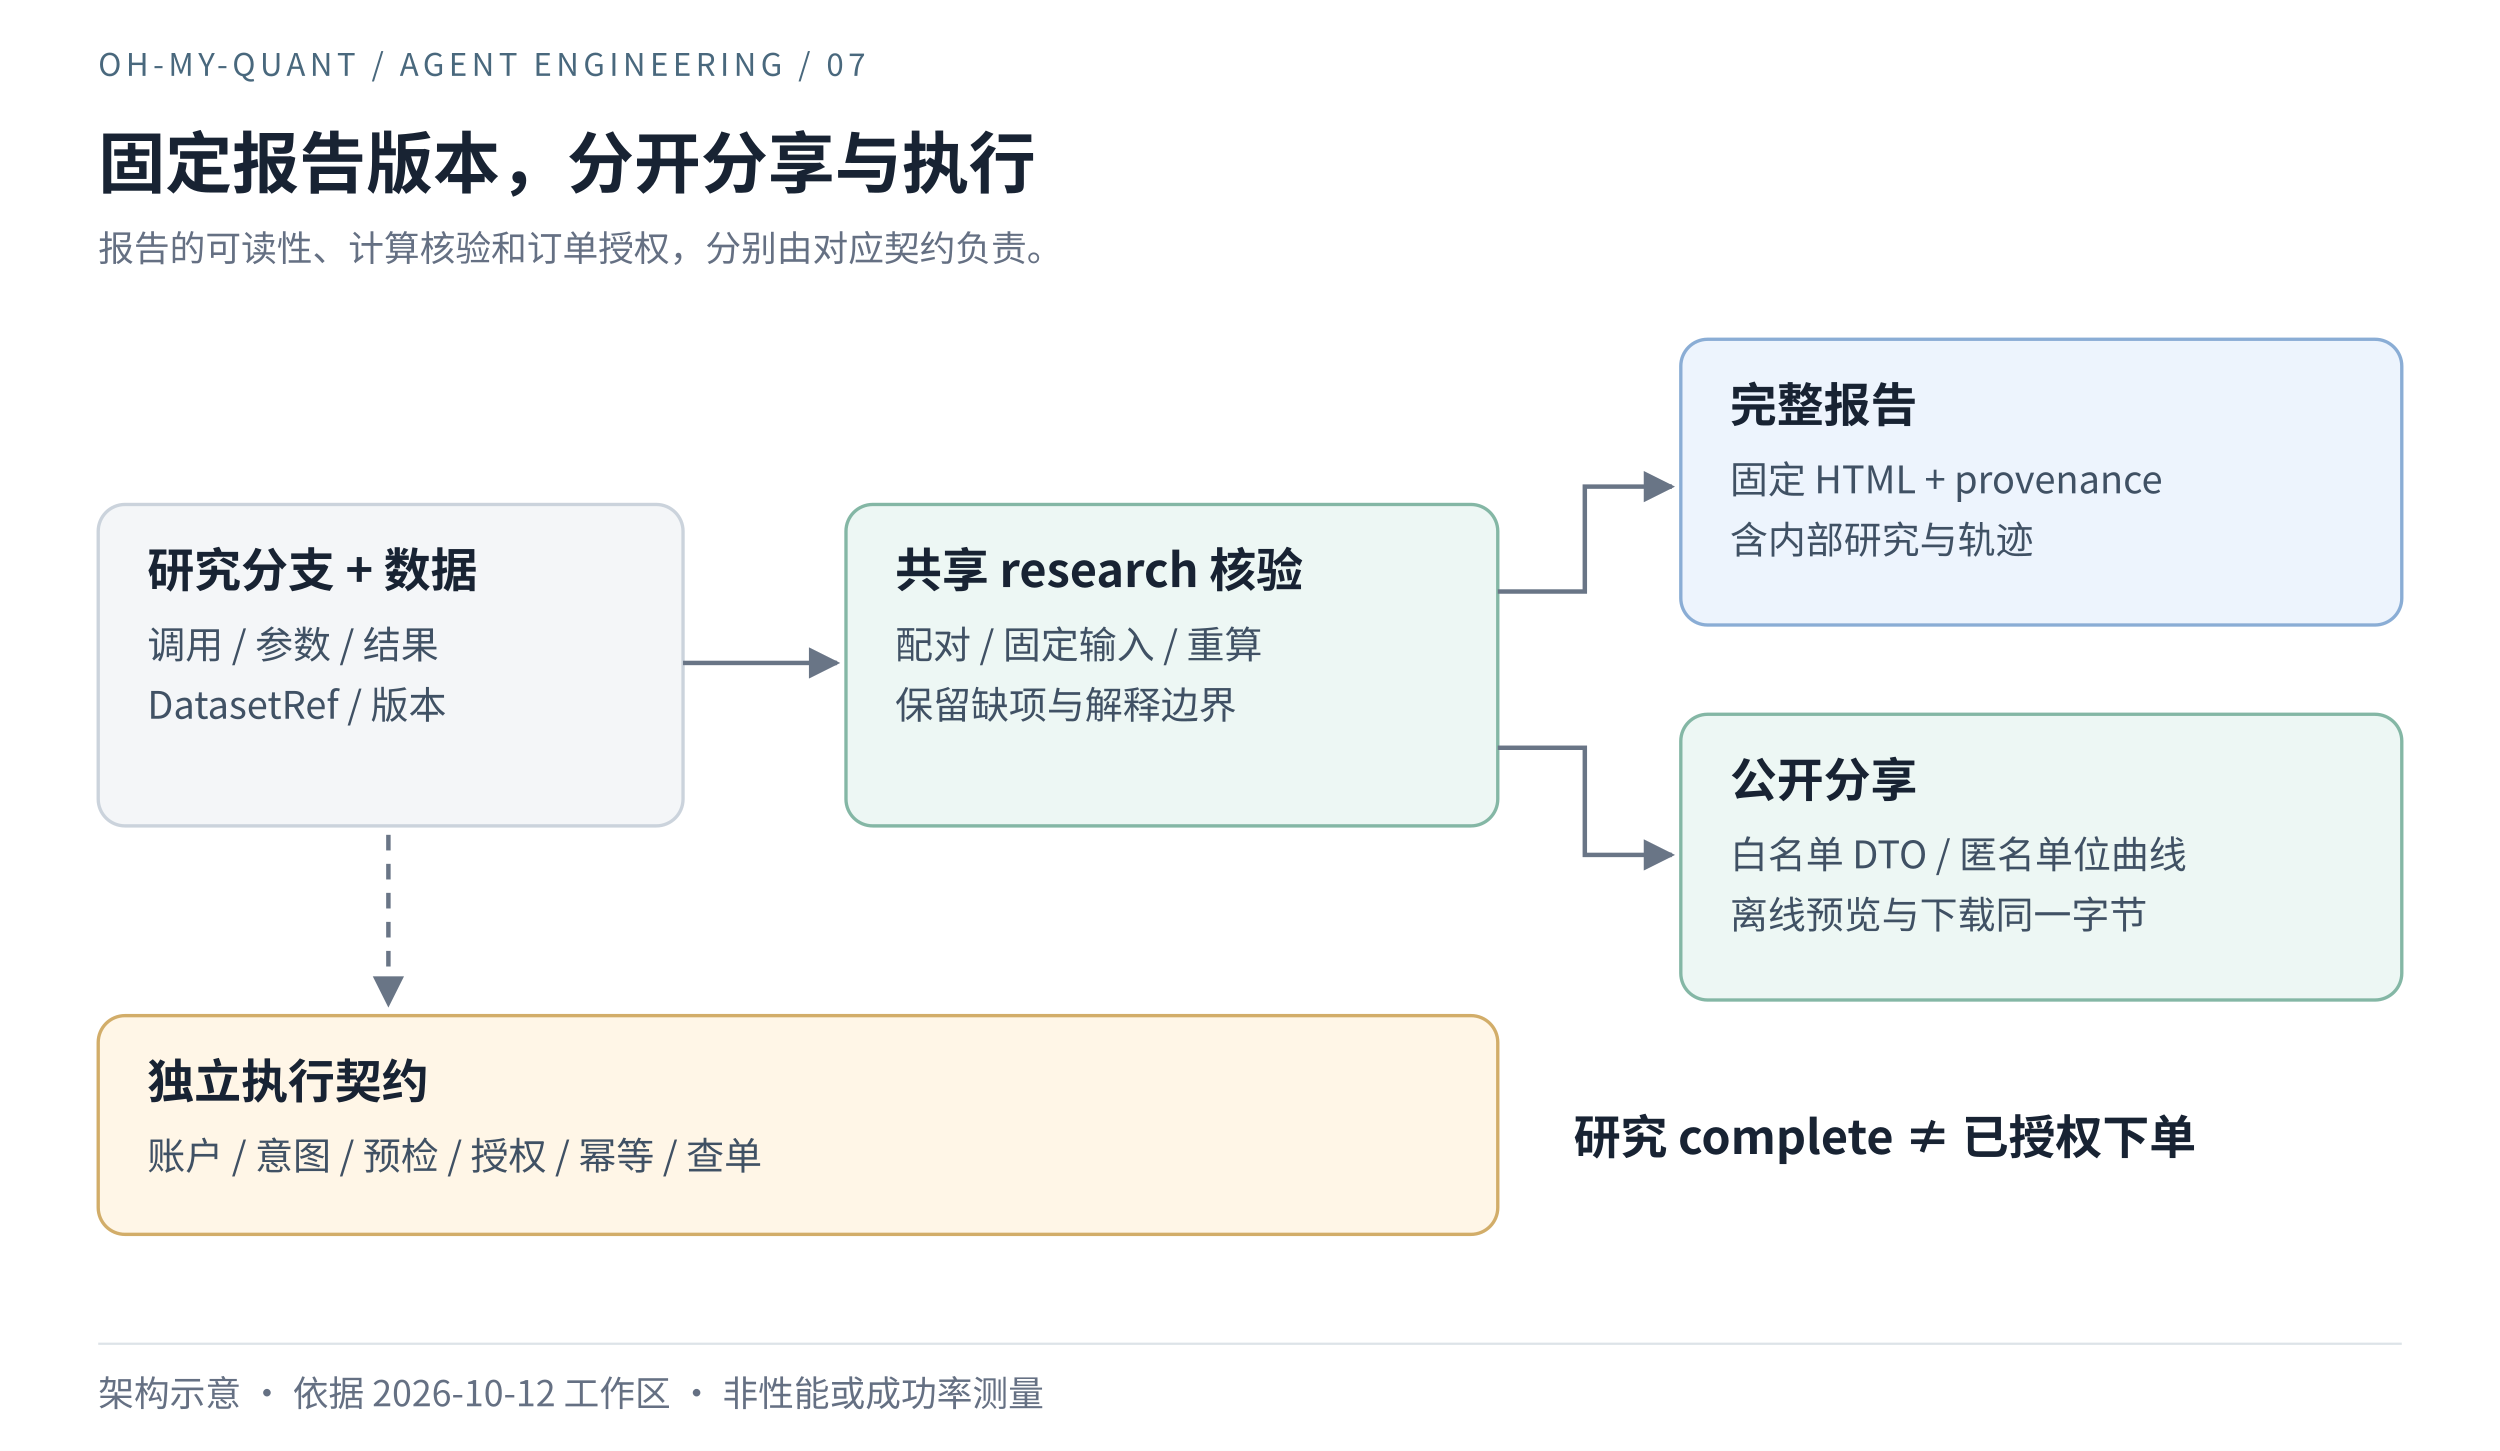
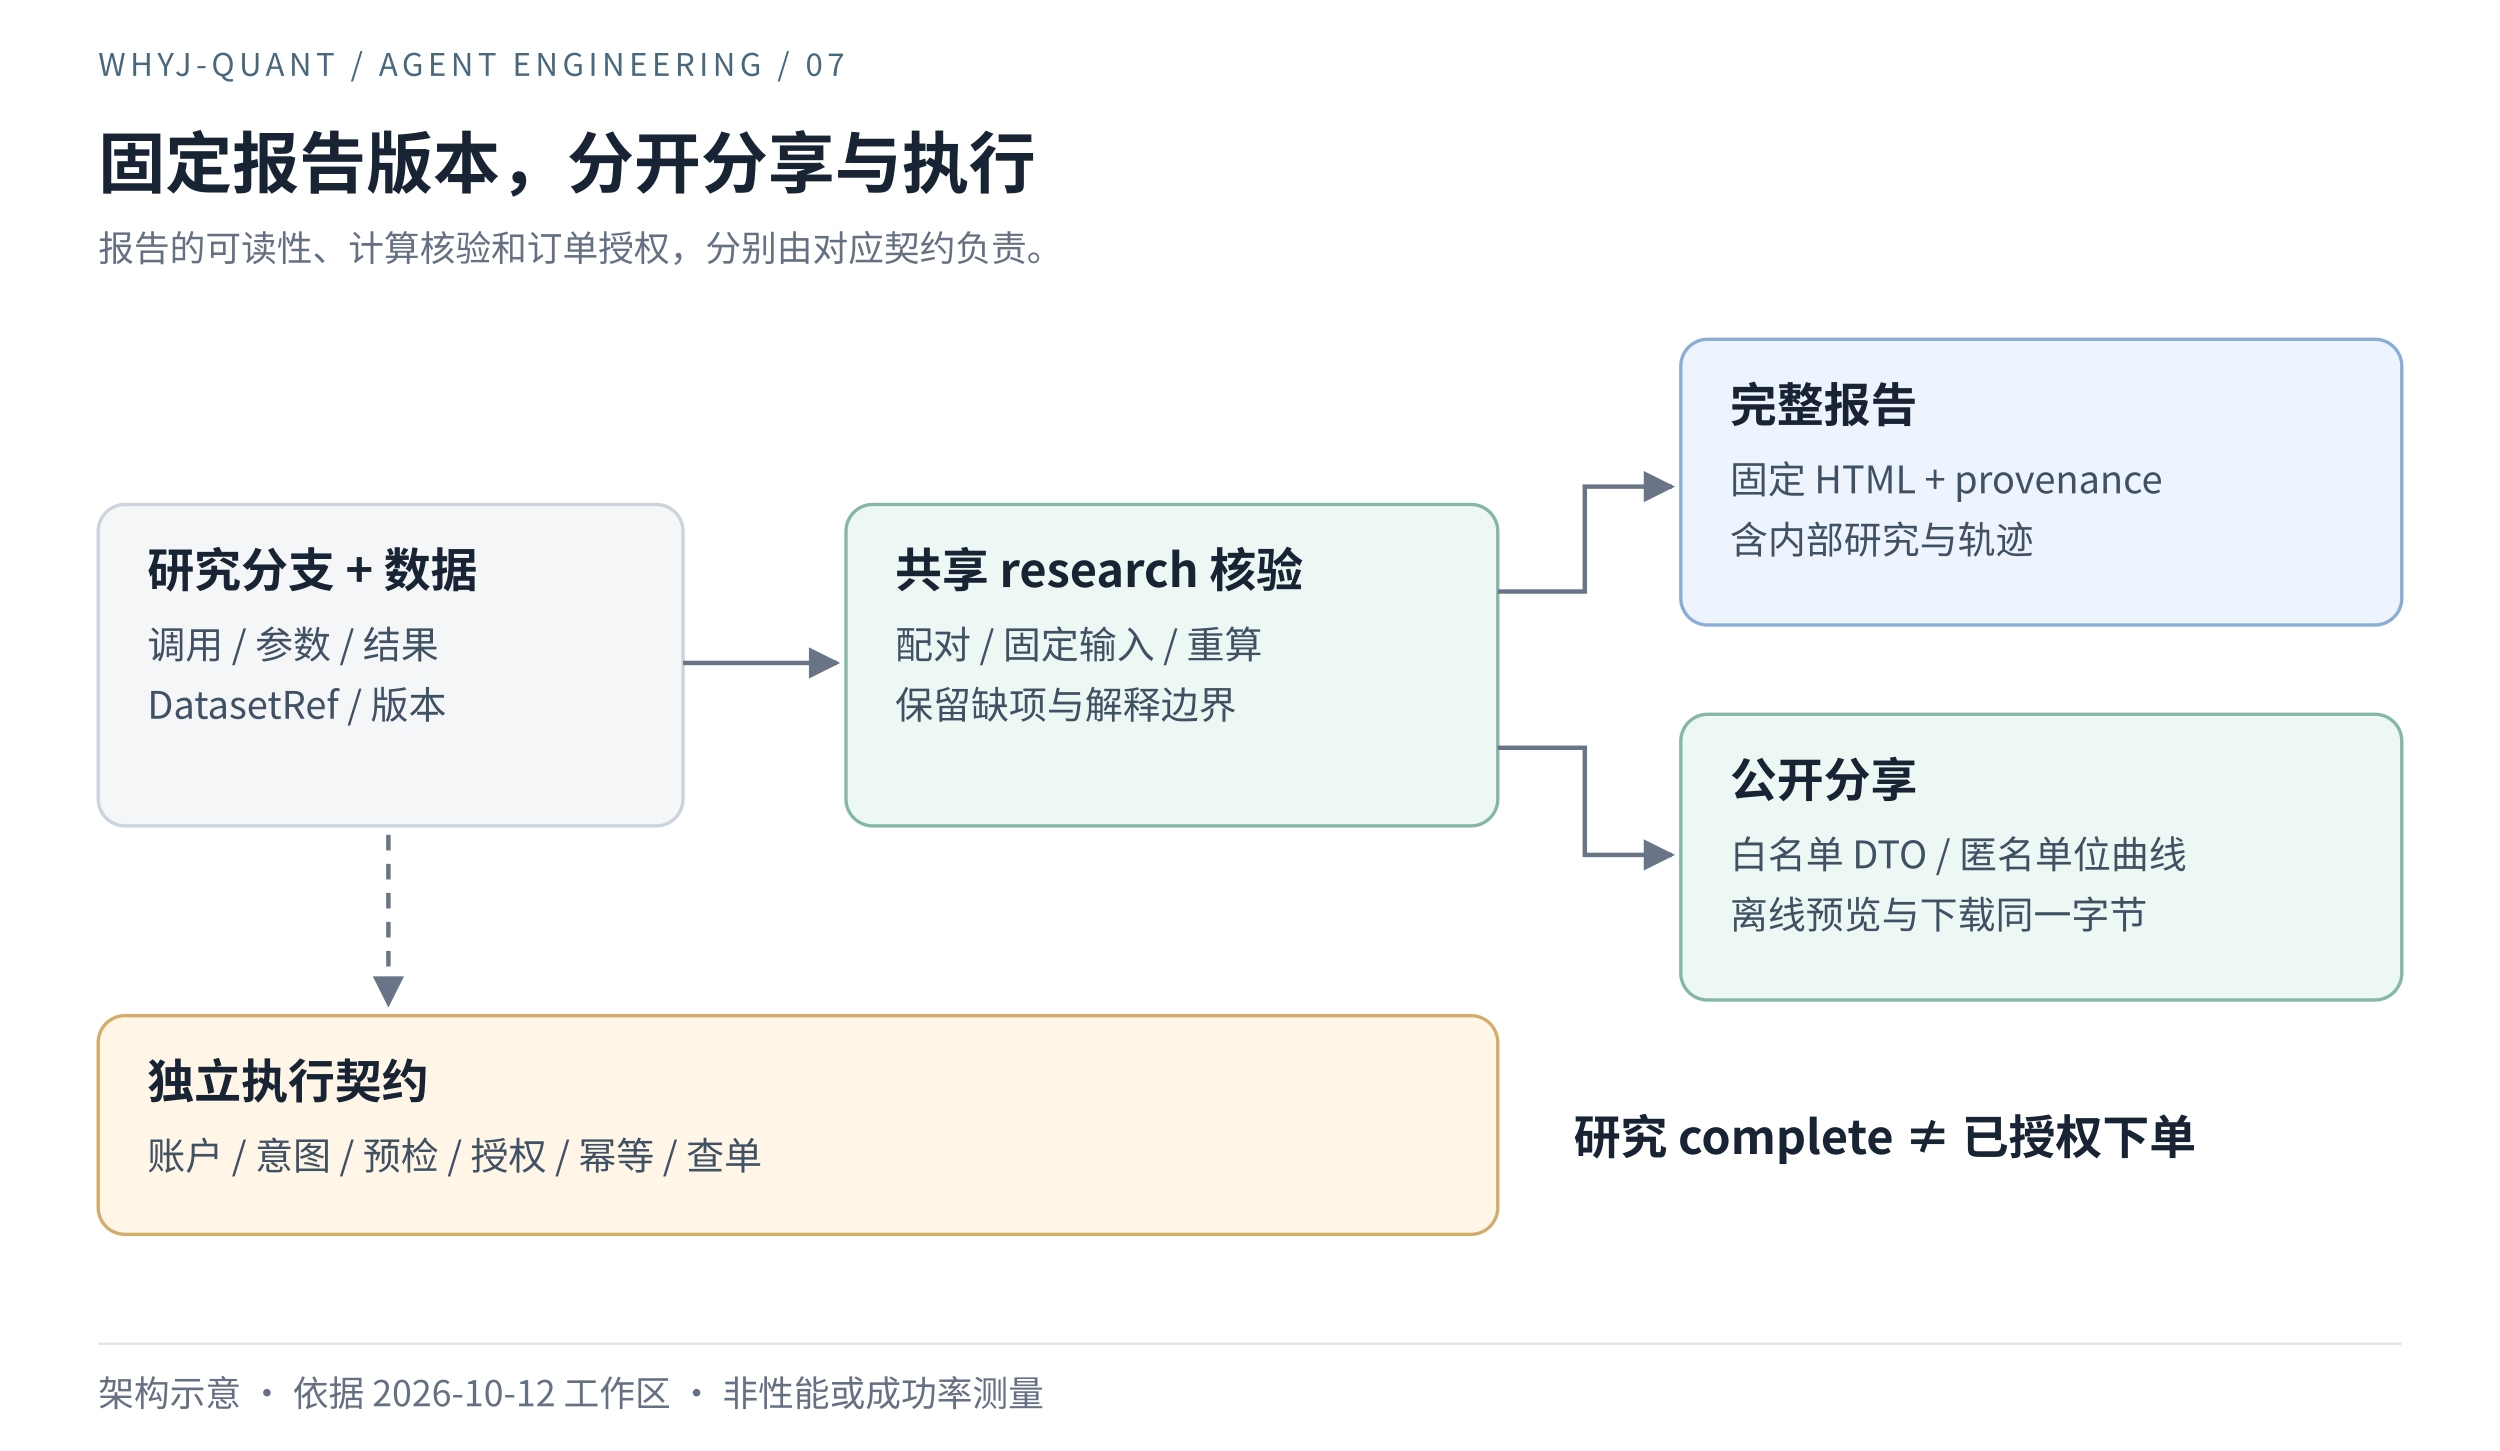
<svg xmlns="http://www.w3.org/2000/svg" width="1120" height="650" viewBox="0 0 1120 650" role="img" aria-labelledby="title desc">
  <defs>
    <marker id="arrow" viewBox="0 0 10 10" refX="9" refY="5" markerWidth="7" markerHeight="7" orient="auto-start-reverse">
      <path d="M 0 0 L 10 5 L 0 10 z" fill="#697586" />
    </marker>
  </defs>
  <style>text{font-family:"Microsoft YaHei","PingFang SC","Noto Sans CJK SC",sans-serif;fill:#182333}.title{font-size:30px;font-weight:700}.eyebrow{font-size:14px;letter-spacing:2px;fill:#49687d}.label{font-size:21px;font-weight:600}.body{font-size:17px;fill:#405164}.note{font-size:16px;fill:#657083}.box{stroke-width:1.5}.neutral{fill:#f4f6f8;stroke:#cbd3dc}.blue{fill:#edf4fd;stroke:#8aadd5}.teal{fill:#edf7f4;stroke:#84b7a5}.amber{fill:#fff6e7;stroke:#d2ad69}.red{fill:#fff0ef;stroke:#d99b98}.arrow{fill:none;stroke:#697586;stroke-width:2}.dashed{stroke-dasharray:7 6}</style>
  <rect width="1120" height="650" fill="#ffffff" />
-   <text x="44" y="34" class="eyebrow">OH-MY-QUANT  /  AGENT ENGINEERING  /  07</text>
+   <text x="44" y="34" class="eyebrow">WHYJ-QUANT  /  AGENT ENGINEERING  /  07</text>
  <text x="44" y="84" class="title">固定报告版本，分开分享与执行</text>
  <text x="44" y="117" class="note">报告的可读性、计算核验和订单授权，分别由对应契约负责。</text>
  <rect x="44" y="226" width="262" height="144" rx="12" class="box neutral" />
  <text x="66" y="263" class="label">研究分支 + 数据</text>
  <text x="66" y="295" class="body">调用 / 参数 / 结果</text>
  <text x="66" y="322" class="body">DatasetRef / 版本</text>
  <rect x="379" y="226" width="292" height="144" rx="12" class="box teal" />
  <text x="401" y="263" class="label">共享 research 核验</text>
  <text x="401" y="295" class="body">配对 / 固定输入 / 重算</text>
  <text x="401" y="322" class="body">保留缺项与解释边界</text>
  <rect x="753" y="152" width="323" height="128" rx="12" class="box blue" />
  <text x="775" y="189" class="label">完整报告</text>
  <text x="775" y="221" class="body">固定 HTML + provenance</text>
  <text x="775" y="248" class="body">含内部研究与轨迹</text>
  <rect x="753" y="320" width="323" height="128" rx="12" class="box teal" />
  <text x="775" y="357" class="label">公开分享</text>
  <text x="775" y="389" class="body">白名单 DTO / 匿名单位曲线</text>
  <text x="775" y="416" class="body">离线预览与下载同一字节</text>
  <path d="M306 297 H375" class="arrow" marker-end="url(#arrow)" />
  <path d="M671 265 H710 V218 H749" class="arrow" marker-end="url(#arrow)" />
  <path d="M671 335 H710 V383 H749" class="arrow" marker-end="url(#arrow)" />
  <rect x="44" y="455" width="627" height="98" rx="12" class="box amber" />
  <text x="66" y="492" class="label">独立执行契约</text>
  <text x="66" y="524" class="body">账户 / 意图 / 预检 / 授权 / 幂等 / 查单</text>
  <path d="M174 374 V450" class="arrow dashed" marker-end="url(#arrow)" />
  <text x="705" y="517" class="label">研究 complete ≠ 已授权下单</text>
  <path d="M44 602 H1076" stroke="#dde3e8" />
  <text x="44" y="630" class="note">架构示意 · 依据 2026-10-12 工作区 · 非性能或成功率测量</text>
</svg>
